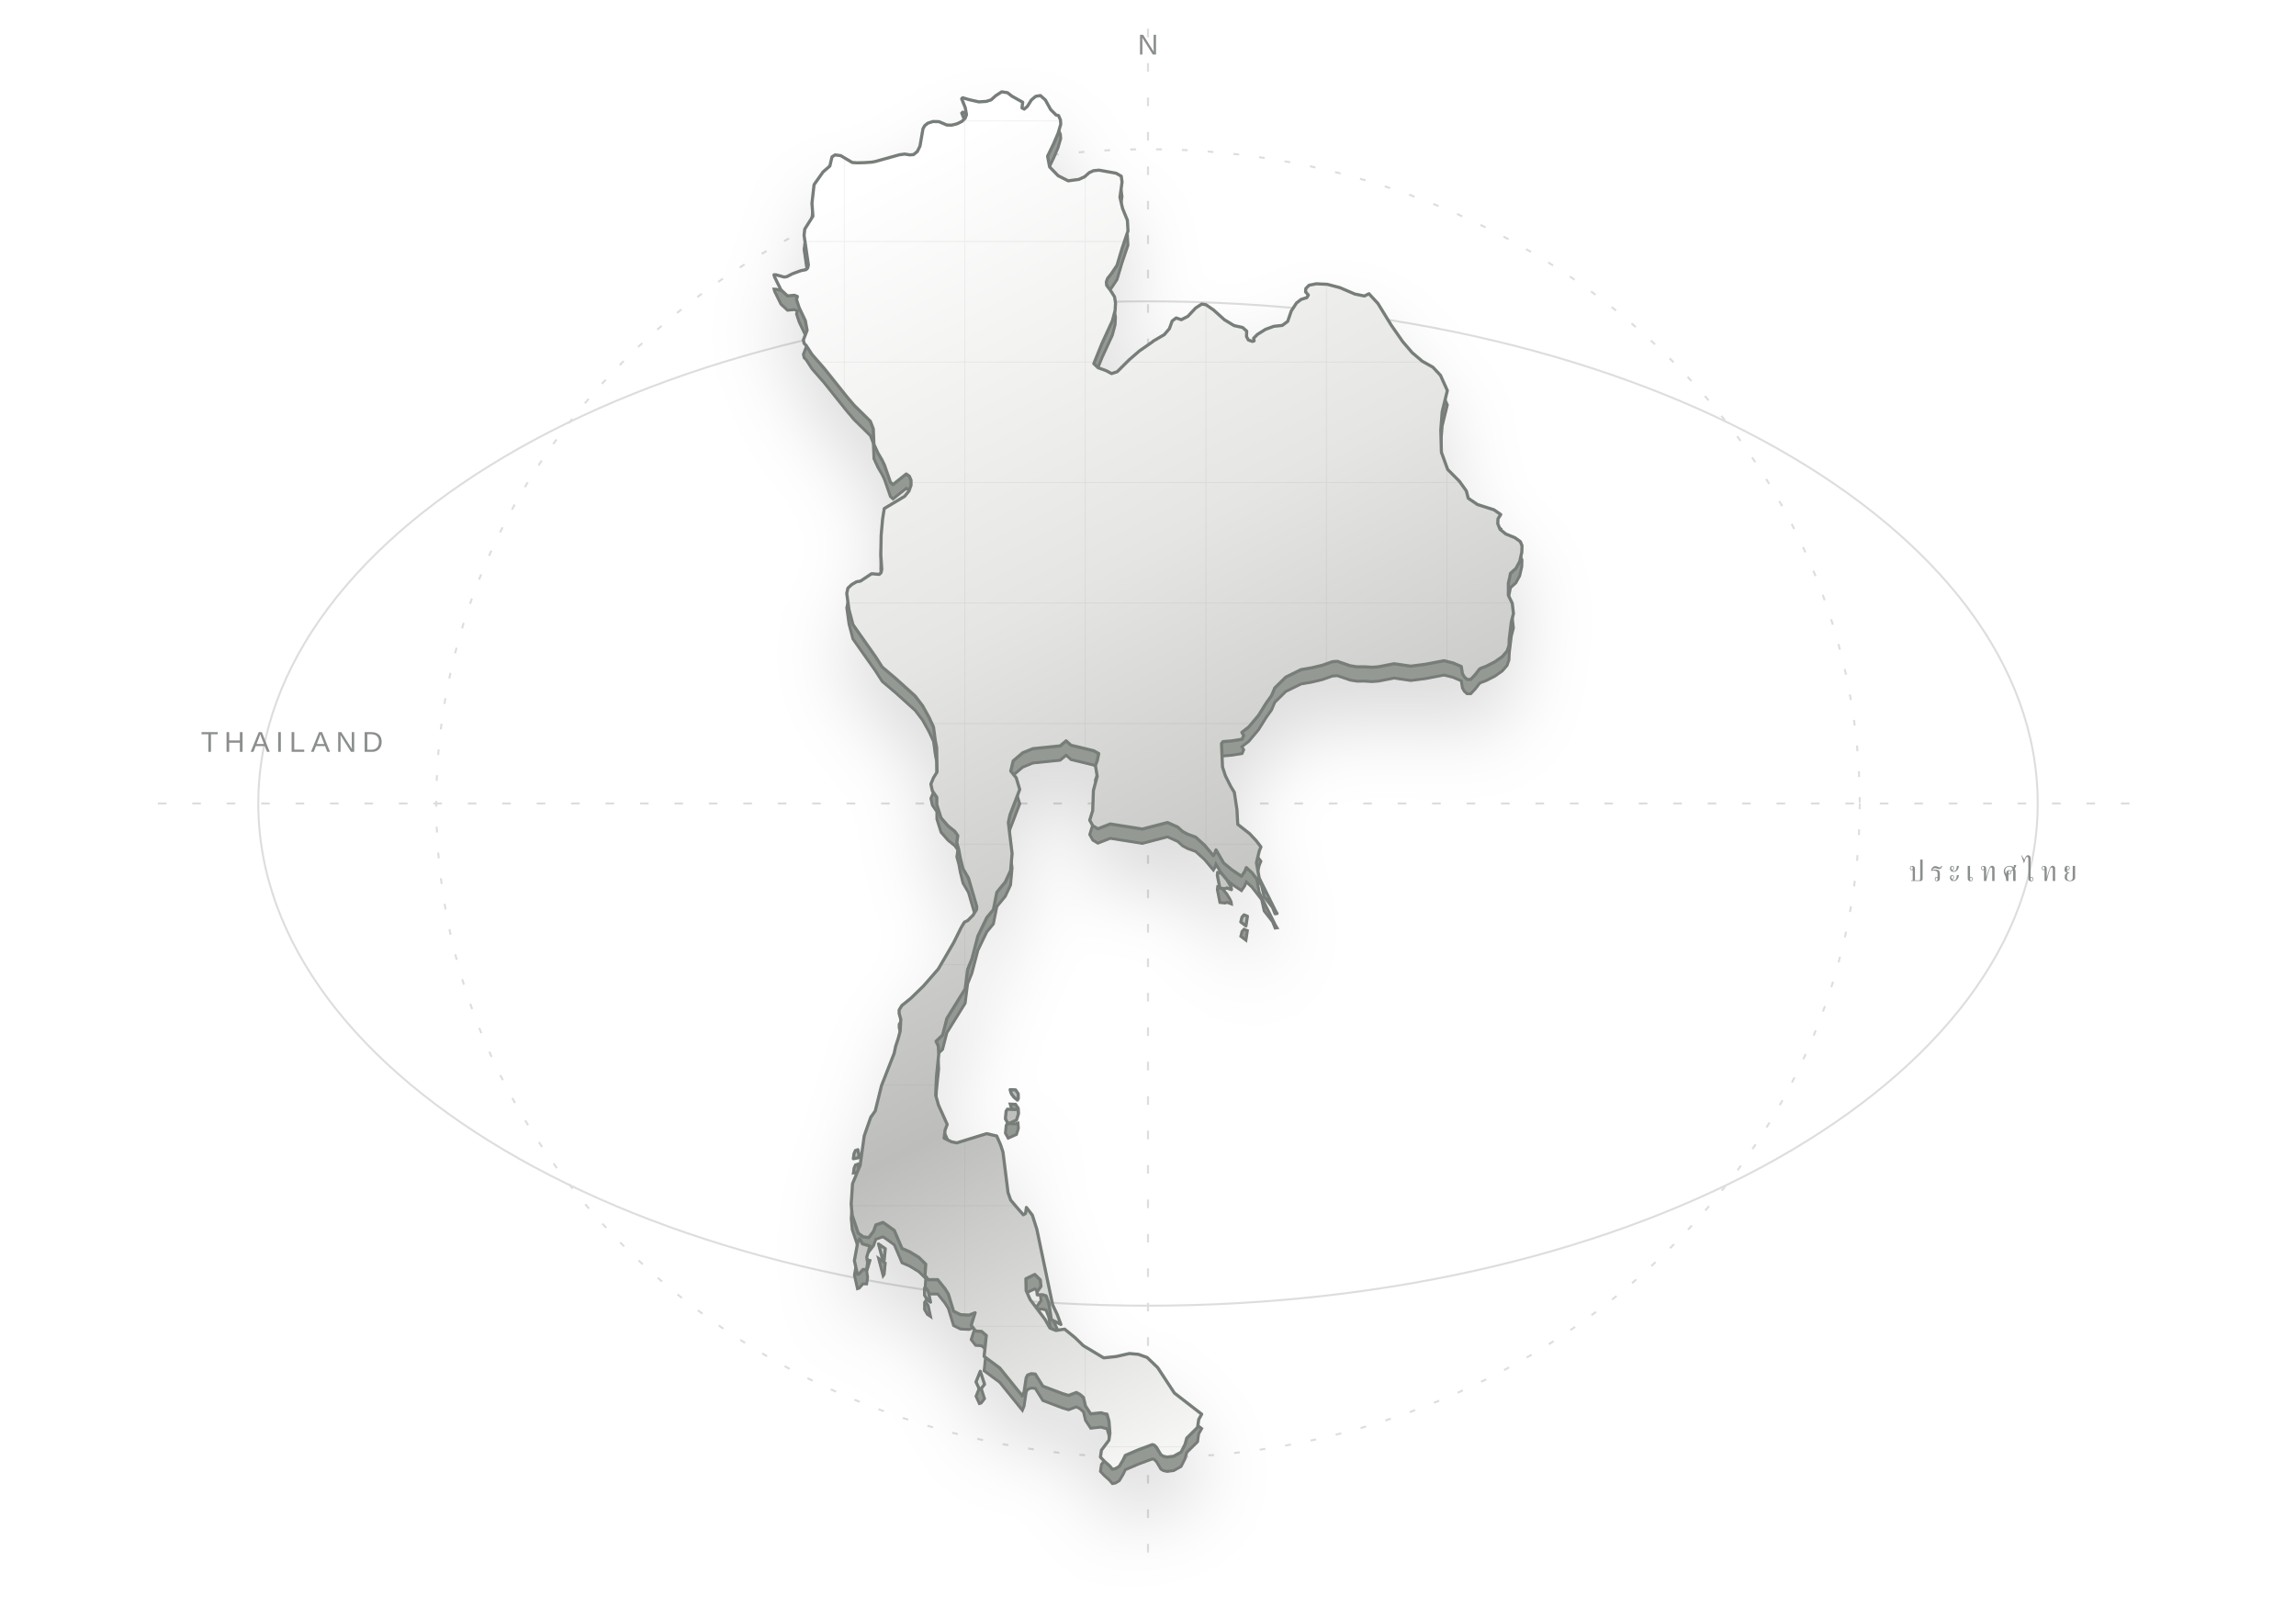
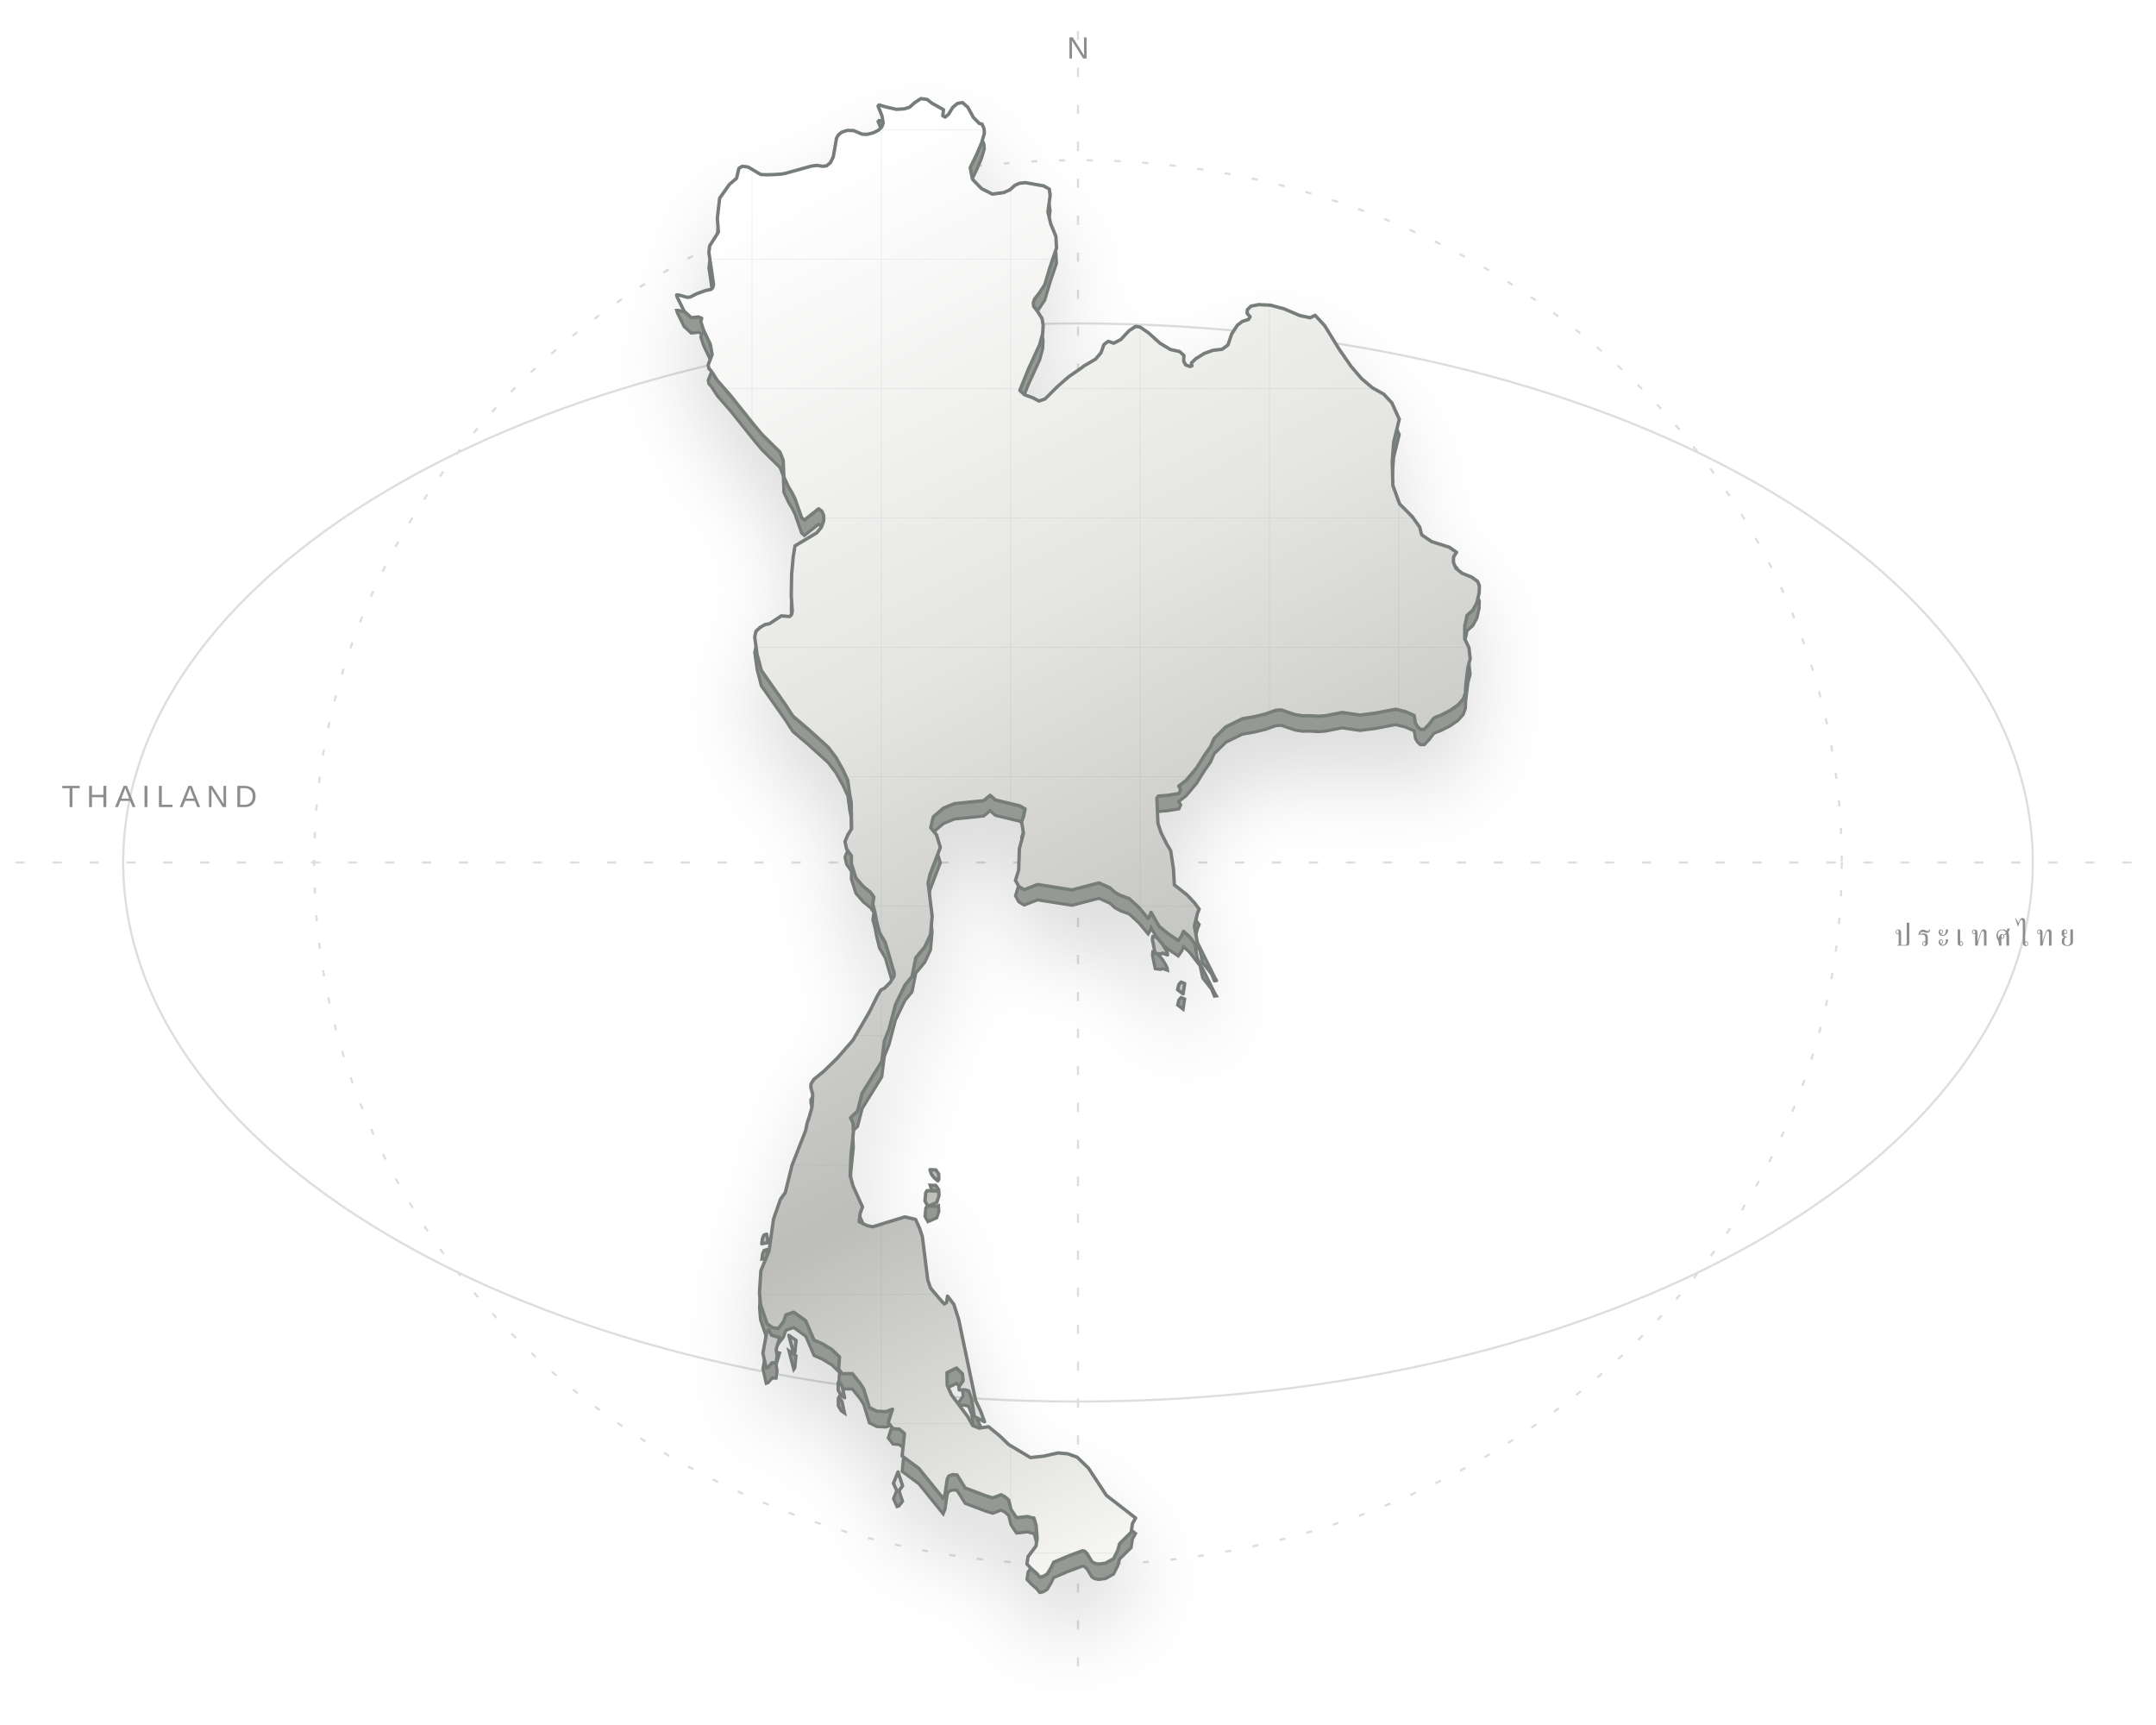
- <svg xmlns="http://www.w3.org/2000/svg" width="800" height="560" viewBox="0 0 800 560" fill="none" role="img" aria-labelledby="title desc">
+ <svg xmlns="http://www.w3.org/2000/svg" width="700" height="560" viewBox="50 0 700 560" fill="none" role="img" aria-labelledby="title desc">
  <defs>
    <linearGradient id="land" x1="290" y1="70" x2="490" y2="460" gradientUnits="userSpaceOnUse">
      <stop stop-color="#fff" />
      <stop offset=".36" stop-color="#e5e5e3" />
      <stop offset=".7" stop-color="#bdbebb" />
      <stop offset="1" stop-color="#f5f5f3" />
    </linearGradient>
    <filter id="shadow" x="-35%" y="-20%" width="170%" height="150%">
      <feDropShadow dx="0" dy="15" stdDeviation="13" flood-color="#000" flood-opacity=".14" />
    </filter>
    <pattern id="grid" width="42" height="42" patternUnits="userSpaceOnUse">
      <path d="M42 0H0V42" stroke="#767a7a" stroke-opacity=".1" stroke-width=".6" />
    </pattern>
    <path id="country" d="M434.65,319.30L434.13,322.66L432.33,321.28L432.76,319.58L433.46,318.81L434.65,319.30ZM428.98,309.24L429.08,310.02L427.45,309.43L426.88,309.71L425.05,309.50L424.15,305.03L424.27,303.99L425.58,304.31L427.45,306.53L428.40,308.07L428.98,309.24ZM302.32,440.08L301.98,442.42L300.69,442.39L299.37,443.89L298.76,444.09L297.69,439.31L298.92,432.62L299.58,431.66L300.49,433.44L303.14,434.23L302.00,438.09L302.32,440.08ZM356.34,35.62L356.10,37.61L356.88,38.02L357.96,37.10L359.35,34.85L360.86,33.58L362.50,33.30L364.24,34.83L366.08,38.18L367.97,40.08L368.85,40.29L369.50,41.82L369.60,43.28L368.70,46.38L367.17,49.98L365.01,54.43L365.72,58.17L368.67,61.22L372.19,63.01L375.93,62.51L377.91,61.60L379.53,60.16L381.04,59.48L382.95,59.30L388.88,60.36L390.68,61.39L390.96,63.45L390.23,68.76L391.14,72.65L392.82,76.74L393.03,80.47L390.95,86.61L389.22,92.42L387.35,95.23L385.91,97.05L385.48,98.28L385.60,99.44L386.93,101.18L388.34,103.43L388.69,105.58L388.54,108.22L387.57,111.84L383.97,119.67L381.12,126.73L382.61,128.14L385.44,129.17L387.32,130.18L389.28,129.53L393.45,125.37L397.04,122.26L401.50,119.17L401.77,118.90L405.68,116.61L407.46,114.52L408.43,111.84L409.81,110.80L411.60,111.41L413.87,110.25L416.62,107.32L418.73,105.96L420.20,106.19L422.83,108.01L426.62,111.42L429.99,113.46L432.95,114.11L434.39,115.38L434.32,117.27L434.97,118.47L436.36,118.98L436.97,118.78L436.81,117.86L438.15,116.52L440.98,114.75L443.86,113.71L446.78,113.40L448.67,112.00L449.93,108.36L451.74,105.59L453.35,104.34L455.35,103.71L455.87,102.83L454.90,101.70L454.99,100.55L456.14,99.39L458.62,98.90L462.44,99.07L466.91,100.25L472.03,102.45L475.39,103.15L476.99,102.36L480.12,105.76L484.77,113.33L488.75,119.05L492.08,122.92L495.58,125.89L499.26,127.95L501.90,130.77L504.31,136.10L502.51,143.46L502.02,149.82L502.24,157.61L504.41,163.58L508.53,167.73L510.92,171.08L511.59,173.63L514.80,175.82L520.53,177.64L522.91,179.30L521.95,180.78L521.87,182.50L522.68,184.46L524.67,186.08L527.84,187.37L529.72,188.72L530.32,190.14L530.25,192.45L529.52,195.65L528.19,198.10L526.29,199.81L526.05,201.16L525.57,203.22L525.57,207.44L526.92,210.24L527.34,213.81L526.60,216.71L525.88,222.65L525.79,224.95L525.10,226.92L523.43,228.83L520.89,230.62L517.79,232.20L515.89,232.91L515.44,233.24L514.08,235.03L512.44,236.77L511.17,236.77L510.21,235.89L509.55,234.76L509.15,232.26L506.29,231.03L503.14,230.25L496.73,231.48L491.56,232.15L485.76,231.30L480.29,232.37L478.01,232.53L475.38,232.37L472.85,232.39L470.44,232.00L465.98,230.47L464.28,230.59L460.69,231.85L456.94,232.74L453.34,233.35L448.03,235.96L444.19,239.72L443.06,242.38L441.15,245.06L438.51,249.30L435.09,253.36L432.70,255.21L433.36,256.30L432.77,257.62L429.04,258.20L426.13,258.44L425.61,259.10L425.96,267.26L426.97,270.34L428.85,274.07L430.08,276.10L431.00,282.14L431.28,287.26L435.38,290.49L437.70,292.96L439.35,295.13L438.78,296.52L437.79,300.64L438.75,305.99L444.47,317.51L444.97,318.33L444.29,318.42L443.39,316.20L440.48,312.47L439.58,308.48L436.17,304.08L434.26,302.34L433.65,303.79L432.56,305.36L429.21,303.10L426.35,300.74L423.70,296.16L423.36,297.22L422.77,298.19L419.76,294.59L416.61,291.72L413.78,290.69L412.03,289.74L410.35,288.22L406.81,286.63L398.03,288.91L386.85,287.14L382.54,288.83L380.78,287.78L379.69,285.82L380.73,282.47L380.97,275.46L382.30,270.53L381.68,266.78L382.33,265.01L382.83,262.60L381.05,261.61L373.16,259.70L371.48,258.18L369.39,259.93L359.90,260.90L356.33,262.35L353.03,265.15L352.18,268.71L354.09,271.05L355.31,275.11L351.91,283.98L351.34,286.61L352.65,297.44L352.13,303.37L350.28,307.35L347.34,310.92L346.13,316.97L343.82,319.78L340.73,326.18L338.65,334.14L337.16,337.82L336.30,344.60L329.93,354.88L328.43,360.69L326.15,362.87L326.95,364.60L327.08,367.50L326.29,375.22L326.02,381.63L326.98,385.05L330.04,391.84L329.30,393.81L328.95,396.61L331.52,397.88L333.37,398.26L343.77,395.05L347.29,395.87L348.61,398.87L349.47,401.48L351.23,415.57L352.15,418.19L354.25,420.68L356.55,423.32L357.33,422.85L357.48,421.87L357.63,420.76L359.69,423.43L361.28,428.41L366.77,454.70L368.36,458.04L369.66,461.55L366.33,459.84L365.42,454.00L364.47,451.55L363.29,451.19L361.42,451.23L361.30,450.19L362.70,448.28L362.48,446.00L360.57,444.12L357.46,445.61L357.54,449.71L358.93,452.85L364.18,459.86L365.83,462.79L367.91,463.63L370.96,463.17L374.60,466.15L377.46,468.93L384.56,473.18L388.87,472.72L393.52,471.67L396.64,471.95L399.70,473.04L403.37,476.57L409.20,485.44L418.71,492.81L417.68,494.63L417.27,497.42L413.51,501.14L412.92,503.30L411.54,506.03L408.93,507.48L406.69,507.76L405.39,507.50L404.49,506.96L402.96,504.38L402.18,503.60L401.53,503.41L396.74,505.19L392.10,507.17L391.25,508.93L390.01,510.99L388.66,511.80L387.59,512.00L386.58,510.79L384.80,509.22L383.42,507.75L383.77,505.36L386.38,501.87L386.73,499.42L386.40,495.22L385.69,492.80L384.93,492.71L383.65,492.32L380.03,492.71L378.22,489.97L377.50,486.97L376.26,485.90L375.04,485.25L372.32,486.28L370.25,485.66L363.36,483.05L360.72,478.83L359.30,478.71L358.05,479.18L357.56,480.14L356.83,484.99L356.23,486.47L348.33,476.70L342.89,472.68L343.66,465.38L342.00,463.97L339.94,463.82L338.38,461.81L339.77,457.46L337.63,458.29L334.67,458.13L332.25,456.93L330.42,450.92L329.26,449.08L326.73,445.93L323.40,445.93L322.29,444.42L322.56,440.53L320.13,438.14L316.93,436.20L314.29,435.06L311.60,428.78L309.48,427.25L307.68,425.99L305.18,426.84L304.37,429.10L302.69,431.28L300.80,431.01L299.05,429.76L296.93,423.48L296.58,419.64L297.05,412.49L299.70,406.07L301.13,395.81L303.39,389.34L304.96,387.15L307.14,378.32L311.57,367.02L312.07,364.60L312.97,361.88L313.65,359.32L313.87,355.27L313.29,353.14L313.29,351.94L314.23,350.41L317.39,347.85L321.75,343.62L326.94,337.67L332.26,328.54L334.90,323.23L336.02,321.36L337.19,320.78L339.01,318.96L340.26,316.95L340.33,315.93L337.44,305.99L335.54,302.75L334.58,298.92L334.07,296.15L333.38,293.60L333.72,291.20L332.68,289.71L330.32,287.81L327.88,285.01L326.42,280.41L326.42,277.84L324.86,275.59L324.34,273.24L325.27,270.99L326.50,269.04L326.36,260.49L325.87,257.94L325.26,253.37L323.67,249.92L321.41,245.88L318.86,242.55L312.16,236.50L307.39,232.46L305.03,228.79L302.04,224.55L299.89,221.50L297.18,217.65L295.80,212.39L295.03,206.79L295.44,204.94L296.74,203.72L298.44,202.73L299.81,202.50L303.68,199.93L306.36,200.15L306.98,199.59L307.24,198.42L306.90,193.31L307.02,186.47L307.52,180.90L308.10,177.22L315.21,172.95L316.71,171.11L317.43,169.10L317.43,167.33L316.83,165.94L315.76,165.18L311.15,168.86L310.25,168.04L308.14,161.98L307.23,160.13L305.92,157.92L304.50,154.83L304.28,149.46L303.26,146.81L297.51,141.14L294.93,138.09L291.41,133.69L287.19,128.40L282.90,123.50L280.88,120.37L280.17,119.67L279.92,118.46L281.22,115.09L280.59,111.71L278.44,107.19L277.52,104.39L277.83,103.32L276.79,102.90L274.41,103.13L272.11,101.01L269.90,96.54L269.68,95.75L270.41,95.77L273.19,96.54L274.14,96.42L276.10,95.40L279.07,94.31L280.84,93.96L281.41,93.42L281.67,92.33L280.16,81.98L280.41,79.82L283.24,75.35L282.91,70.83L283.65,64.35L286.79,59.90L289.15,57.86L289.90,54.66L290.97,53.98L292.92,54.23L296.96,56.63L298.68,56.74L301.13,56.68L303.77,56.50L304.99,56.27L313.40,53.93L315.26,53.69L317.03,53.98L318.32,53.87L319.62,52.80L320.55,50.91L321.60,44.86L322.20,43.79L323.29,42.92L325.07,42.34L327.16,42.39L329.89,43.56L331.60,43.61L333.53,43.12L335.18,42.29L336.27,41.23L336.76,39.96L336.32,37.51L335.07,34.43L335.42,34.06L337.71,34.74L341.08,35.50L343.65,35.33L345.33,34.80L346.96,33.34L349.02,32.00L351.03,32.30L352.59,33.51L356.34,35.62ZM354.81,382.82L354.51,383.36L353.28,382.34L352.41,381.19L351.95,379.72L353.85,379.79L354.78,381.15L354.81,382.82ZM354.70,386.36L354.85,388.17L354.17,390.34L351.29,391.62L350.31,389.88L350.57,387.20L351.01,386.52L353.83,386.66L354.70,386.36ZM341.85,483.94L341.25,484.12L340.07,481.56L341.57,477.84L343.06,482.39L341.85,483.94ZM308.09,439.06L307.71,439.60L306.11,433.50L308.47,435.13L308.09,439.06ZM299.12,403.44L297.33,403.78L297.57,402.04L298.05,400.94L298.92,400.64L299.27,402.52L299.12,403.44ZM323.42,449.95L324.24,453.78L323.09,453.00L322.14,451.33L322.15,448.87L322.37,448.53L323.42,449.95Z" />
    <clipPath id="land-clip">
      <use href="#country" />
    </clipPath>
  </defs>
  <g stroke="#929693" stroke-width=".7" opacity=".32">
    <ellipse cx="400" cy="280" rx="310" ry="175" />
    <ellipse cx="400" cy="280" rx="248" ry="228" stroke-dasharray="2 7" />
    <path d="M55 280H745M400 10V545" stroke-dasharray="3 9" />
  </g>
  <g fill="#8a8e8c" font-family="Arial, sans-serif" font-size="10" letter-spacing="2">
    <text x="400" y="19" text-anchor="middle">N</text>
    <text x="70" y="262">THAILAND</text>
    <text x="665" y="307">ประเทศไทย</text>
  </g>
  <g filter="url(#shadow)">
    <use href="#country" transform="translate(0 5)" fill="#959994" stroke="#777c78" stroke-width="1" />
    <use href="#country" fill="url(#land)" stroke="#777d78" stroke-width="1.1" stroke-linejoin="round" />
    <rect x="240" y="25" width="325" height="500" fill="url(#grid)" clip-path="url(#land-clip)" />
  </g>
</svg>
